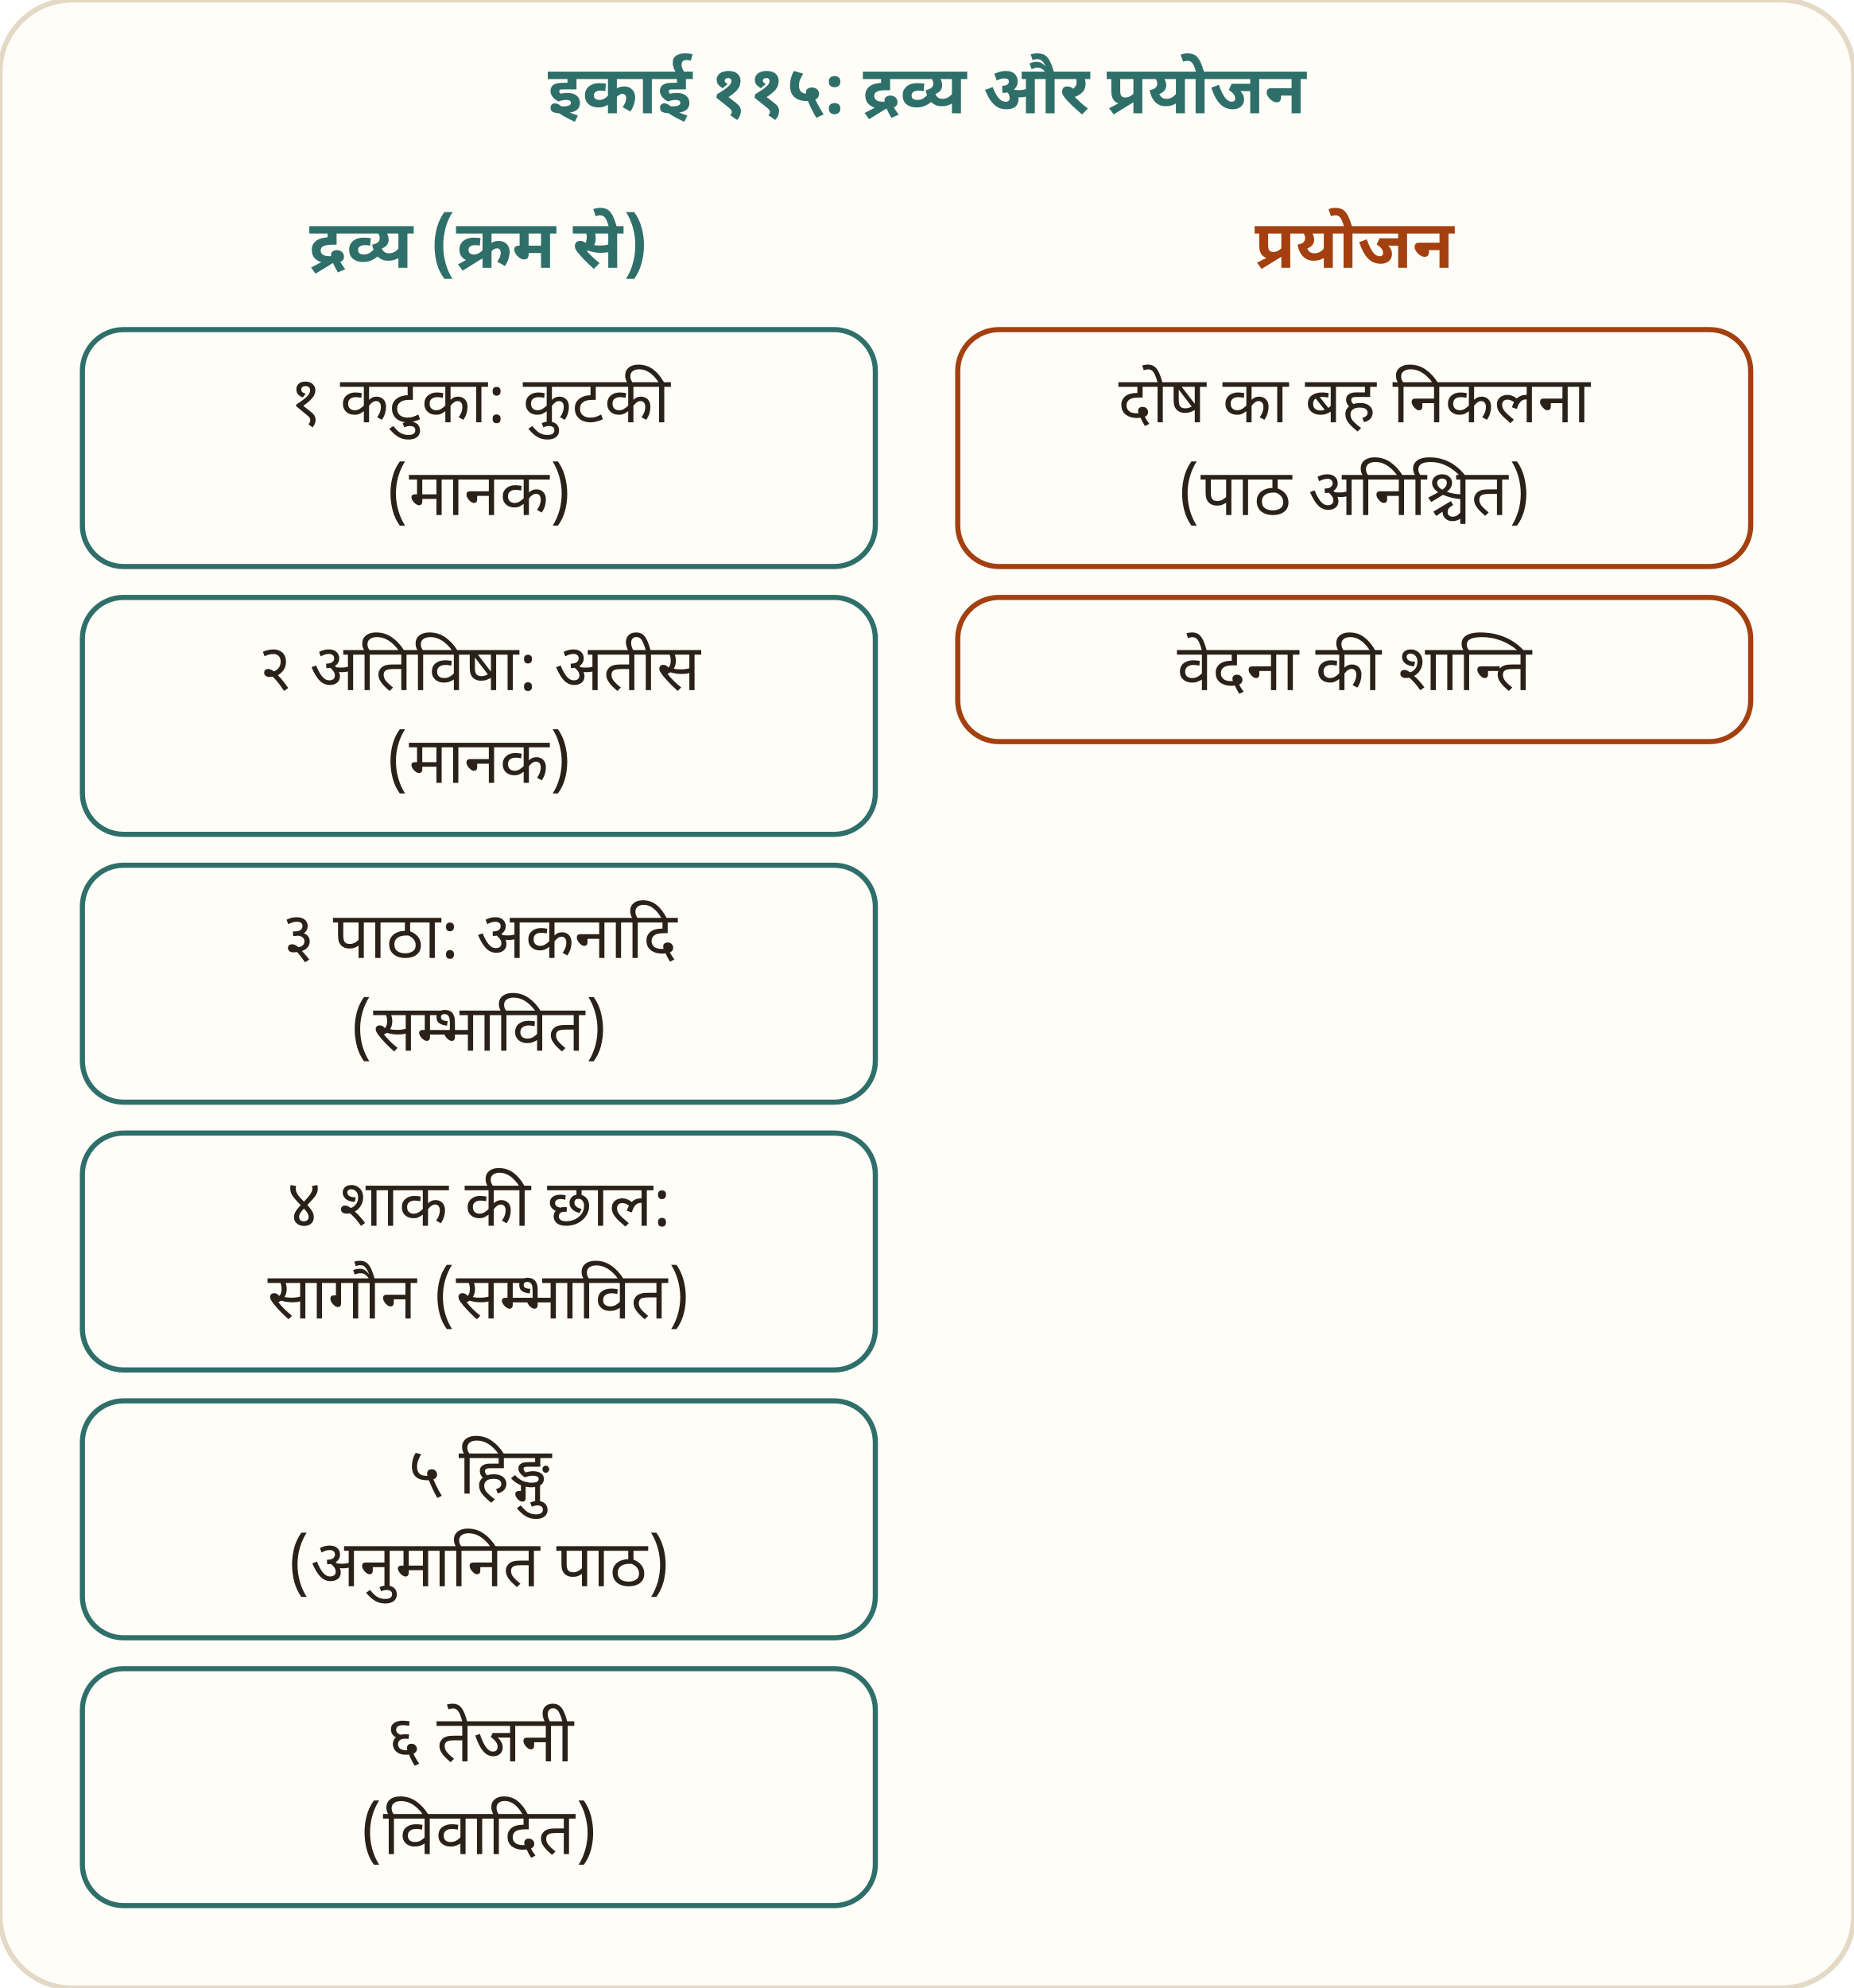
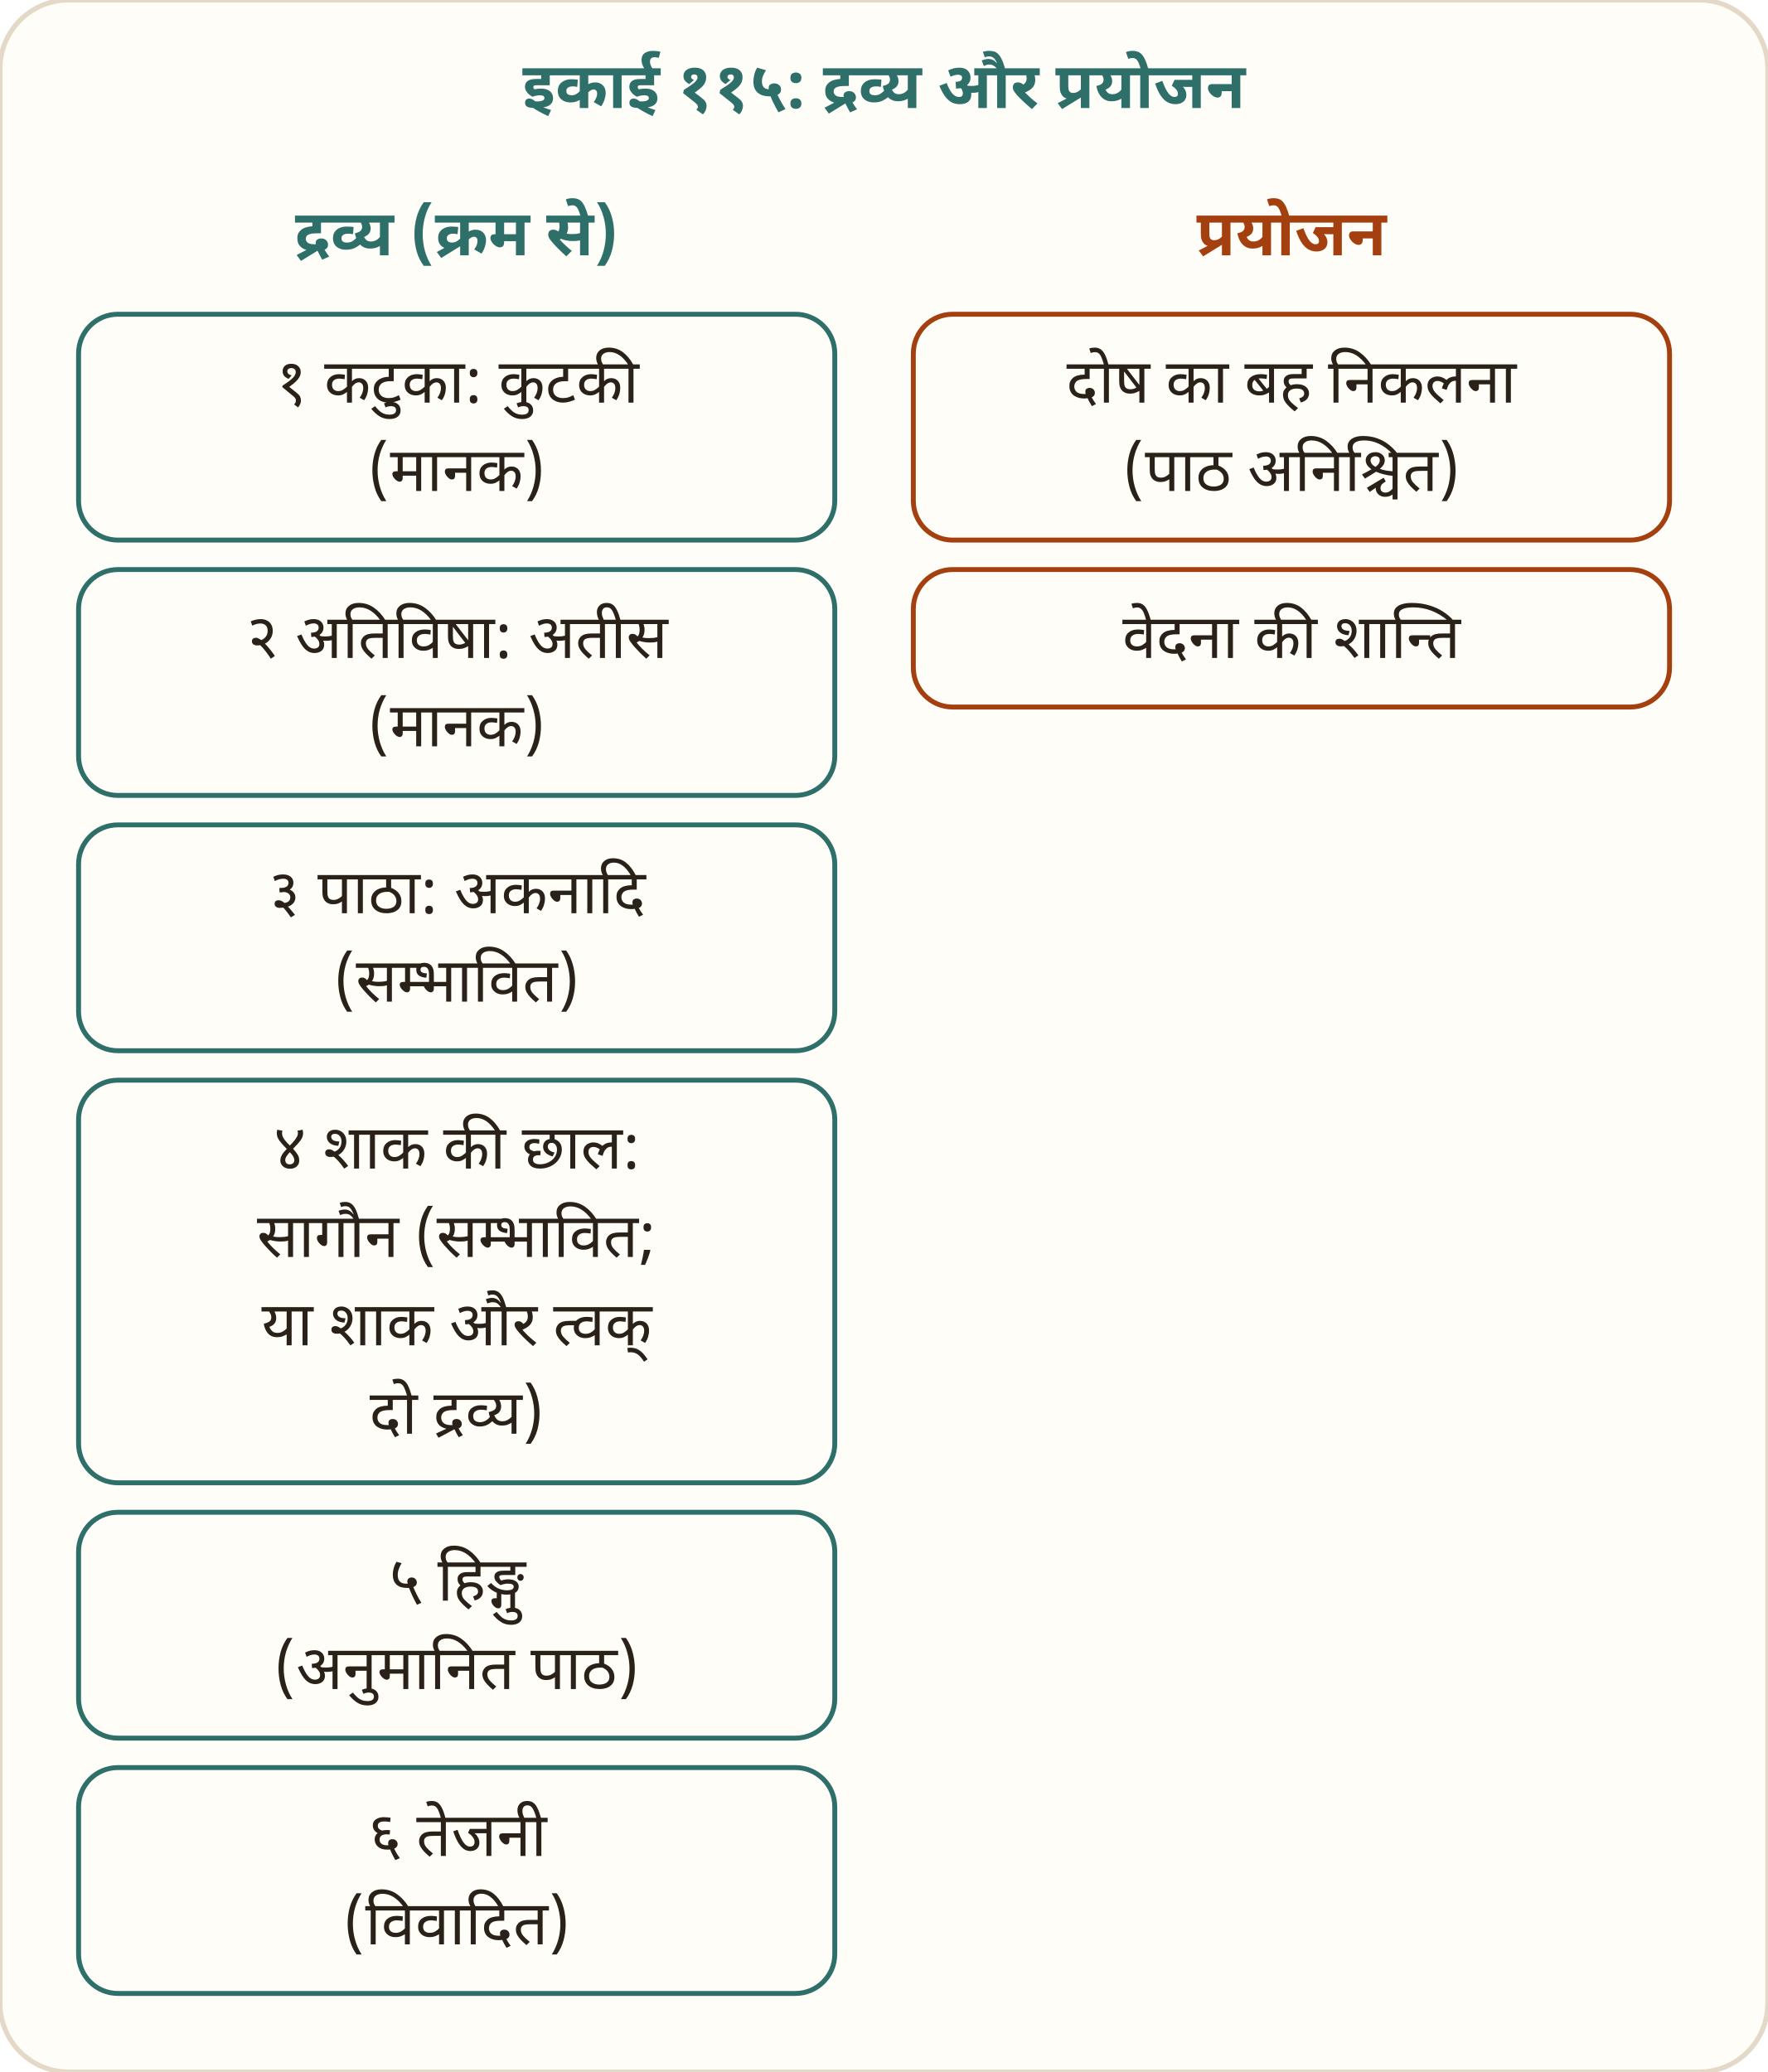
- <svg xmlns="http://www.w3.org/2000/svg" viewBox="0 0 360 386" role="img">
-   <rect width="360" height="386" rx="14" fill="#fffdf8" stroke="#e4d9c6" />
+ <svg xmlns="http://www.w3.org/2000/svg" viewBox="0 0 360 422" role="img">
+   <rect width="360" height="422" rx="14" fill="#fffdf8" stroke="#e4d9c6" />
  <text x="180" y="22" font-family="'Noto Sans Devanagari','Mukta','Nirmala UI','Mangal',sans-serif" font-size="13" font-weight="700" fill="#2f6f6a" text-anchor="middle">इकाई ११५: द्रव्य और प्रयोजन</text>
  <text x="93" y="52" font-family="'Noto Sans Devanagari','Mukta','Nirmala UI','Mangal',sans-serif" font-size="13" font-weight="700" fill="#2f6f6a" text-anchor="middle">द्रव्य (क्रम से)</text>
  <rect x="16" y="64" width="154" height="46" rx="8" fill="#fffdf8" stroke="#2f6f6a" />
  <text x="93.0" y="82.0" font-family="'Noto Sans Devanagari','Mukta','Nirmala UI','Mangal',sans-serif" font-size="12.5" font-weight="500" fill="#2a2118" text-anchor="middle">१ कटुका: कुटकी</text>
  <text x="93.0" y="100.0" font-family="'Noto Sans Devanagari','Mukta','Nirmala UI','Mangal',sans-serif" font-size="12.5" font-weight="500" fill="#2a2118" text-anchor="middle">(मानक)</text>
  <rect x="16" y="116" width="154" height="46" rx="8" fill="#fffdf8" stroke="#2f6f6a" />
  <text x="93.0" y="134.0" font-family="'Noto Sans Devanagari','Mukta','Nirmala UI','Mangal',sans-serif" font-size="12.5" font-weight="500" fill="#2a2118" text-anchor="middle">२ अतिविषा: अतीस</text>
  <text x="93.0" y="152.0" font-family="'Noto Sans Devanagari','Mukta','Nirmala UI','Mangal',sans-serif" font-size="12.5" font-weight="500" fill="#2a2118" text-anchor="middle">(मानक)</text>
  <rect x="16" y="168" width="154" height="46" rx="8" fill="#fffdf8" stroke="#2f6f6a" />
  <text x="93.0" y="186.0" font-family="'Noto Sans Devanagari','Mukta','Nirmala UI','Mangal',sans-serif" font-size="12.5" font-weight="500" fill="#2a2118" text-anchor="middle">३ पाठा: अकनादि</text>
  <text x="93.0" y="204.0" font-family="'Noto Sans Devanagari','Mukta','Nirmala UI','Mangal',sans-serif" font-size="12.5" font-weight="500" fill="#2a2118" text-anchor="middle">(सम्भावित)</text>
-   <rect x="16" y="220" width="154" height="46" rx="8" fill="#fffdf8" stroke="#2f6f6a" />
+   <rect x="16" y="220" width="154" height="82" rx="8" fill="#fffdf8" stroke="#2f6f6a" />
  <text x="93.0" y="238.0" font-family="'Noto Sans Devanagari','Mukta','Nirmala UI','Mangal',sans-serif" font-size="12.5" font-weight="500" fill="#2a2118" text-anchor="middle">४ शाक की छाल:</text>
-   <text x="93.0" y="256.0" font-family="'Noto Sans Devanagari','Mukta','Nirmala UI','Mangal',sans-serif" font-size="12.5" font-weight="500" fill="#2a2118" text-anchor="middle">सागौन (सम्भावित)</text>
-   <rect x="16" y="272" width="154" height="46" rx="8" fill="#fffdf8" stroke="#2f6f6a" />
-   <text x="93.0" y="290.0" font-family="'Noto Sans Devanagari','Mukta','Nirmala UI','Mangal',sans-serif" font-size="12.5" font-weight="500" fill="#2a2118" text-anchor="middle">५ हिङ्गु</text>
-   <text x="93.0" y="308.0" font-family="'Noto Sans Devanagari','Mukta','Nirmala UI','Mangal',sans-serif" font-size="12.5" font-weight="500" fill="#2a2118" text-anchor="middle">(अनुमानित पाठ)</text>
-   <rect x="16" y="324" width="154" height="46" rx="8" fill="#fffdf8" stroke="#2f6f6a" />
-   <text x="93.0" y="342.0" font-family="'Noto Sans Devanagari','Mukta','Nirmala UI','Mangal',sans-serif" font-size="12.5" font-weight="500" fill="#2a2118" text-anchor="middle">६ तेजनी</text>
-   <text x="93.0" y="360.0" font-family="'Noto Sans Devanagari','Mukta','Nirmala UI','Mangal',sans-serif" font-size="12.5" font-weight="500" fill="#2a2118" text-anchor="middle">(विवादित)</text>
+   <text x="93.0" y="256.0" font-family="'Noto Sans Devanagari','Mukta','Nirmala UI','Mangal',sans-serif" font-size="12.5" font-weight="500" fill="#2a2118" text-anchor="middle">सागौन (सम्भावित;</text>
+   <text x="93.0" y="274.0" font-family="'Noto Sans Devanagari','Mukta','Nirmala UI','Mangal',sans-serif" font-size="12.5" font-weight="500" fill="#2a2118" text-anchor="middle">या शाक और त्वक्</text>
+   <text x="93.0" y="292.0" font-family="'Noto Sans Devanagari','Mukta','Nirmala UI','Mangal',sans-serif" font-size="12.5" font-weight="500" fill="#2a2118" text-anchor="middle">दो द्रव्य)</text>
+   <rect x="16" y="308" width="154" height="46" rx="8" fill="#fffdf8" stroke="#2f6f6a" />
+   <text x="93.0" y="326.0" font-family="'Noto Sans Devanagari','Mukta','Nirmala UI','Mangal',sans-serif" font-size="12.5" font-weight="500" fill="#2a2118" text-anchor="middle">५ हिङ्गु</text>
+   <text x="93.0" y="344.0" font-family="'Noto Sans Devanagari','Mukta','Nirmala UI','Mangal',sans-serif" font-size="12.5" font-weight="500" fill="#2a2118" text-anchor="middle">(अनुमानित पाठ)</text>
+   <rect x="16" y="360" width="154" height="46" rx="8" fill="#fffdf8" stroke="#2f6f6a" />
+   <text x="93.0" y="378.0" font-family="'Noto Sans Devanagari','Mukta','Nirmala UI','Mangal',sans-serif" font-size="12.5" font-weight="500" fill="#2a2118" text-anchor="middle">६ तेजनी</text>
+   <text x="93.0" y="396.0" font-family="'Noto Sans Devanagari','Mukta','Nirmala UI','Mangal',sans-serif" font-size="12.5" font-weight="500" fill="#2a2118" text-anchor="middle">(विवादित)</text>
  <text x="263" y="52" font-family="'Noto Sans Devanagari','Mukta','Nirmala UI','Mangal',sans-serif" font-size="13" font-weight="700" fill="#a4400f" text-anchor="middle">प्रयोजन</text>
  <rect x="186" y="64" width="154" height="46" rx="8" fill="#fffdf8" stroke="#a4400f" />
  <text x="263.0" y="82.0" font-family="'Noto Sans Devanagari','Mukta','Nirmala UI','Mangal',sans-serif" font-size="12.5" font-weight="500" fill="#2a2118" text-anchor="middle">दोष का बह निकलना</text>
  <text x="263.0" y="100.0" font-family="'Noto Sans Devanagari','Mukta','Nirmala UI','Mangal',sans-serif" font-size="12.5" font-weight="500" fill="#2a2118" text-anchor="middle">(पाठ अनिश्चित)</text>
  <rect x="186" y="116" width="154" height="28" rx="8" fill="#fffdf8" stroke="#a4400f" />
  <text x="263.0" y="134.0" font-family="'Noto Sans Devanagari','Mukta','Nirmala UI','Mangal',sans-serif" font-size="12.5" font-weight="500" fill="#2a2118" text-anchor="middle">वेदना की शान्ति</text>
</svg>
